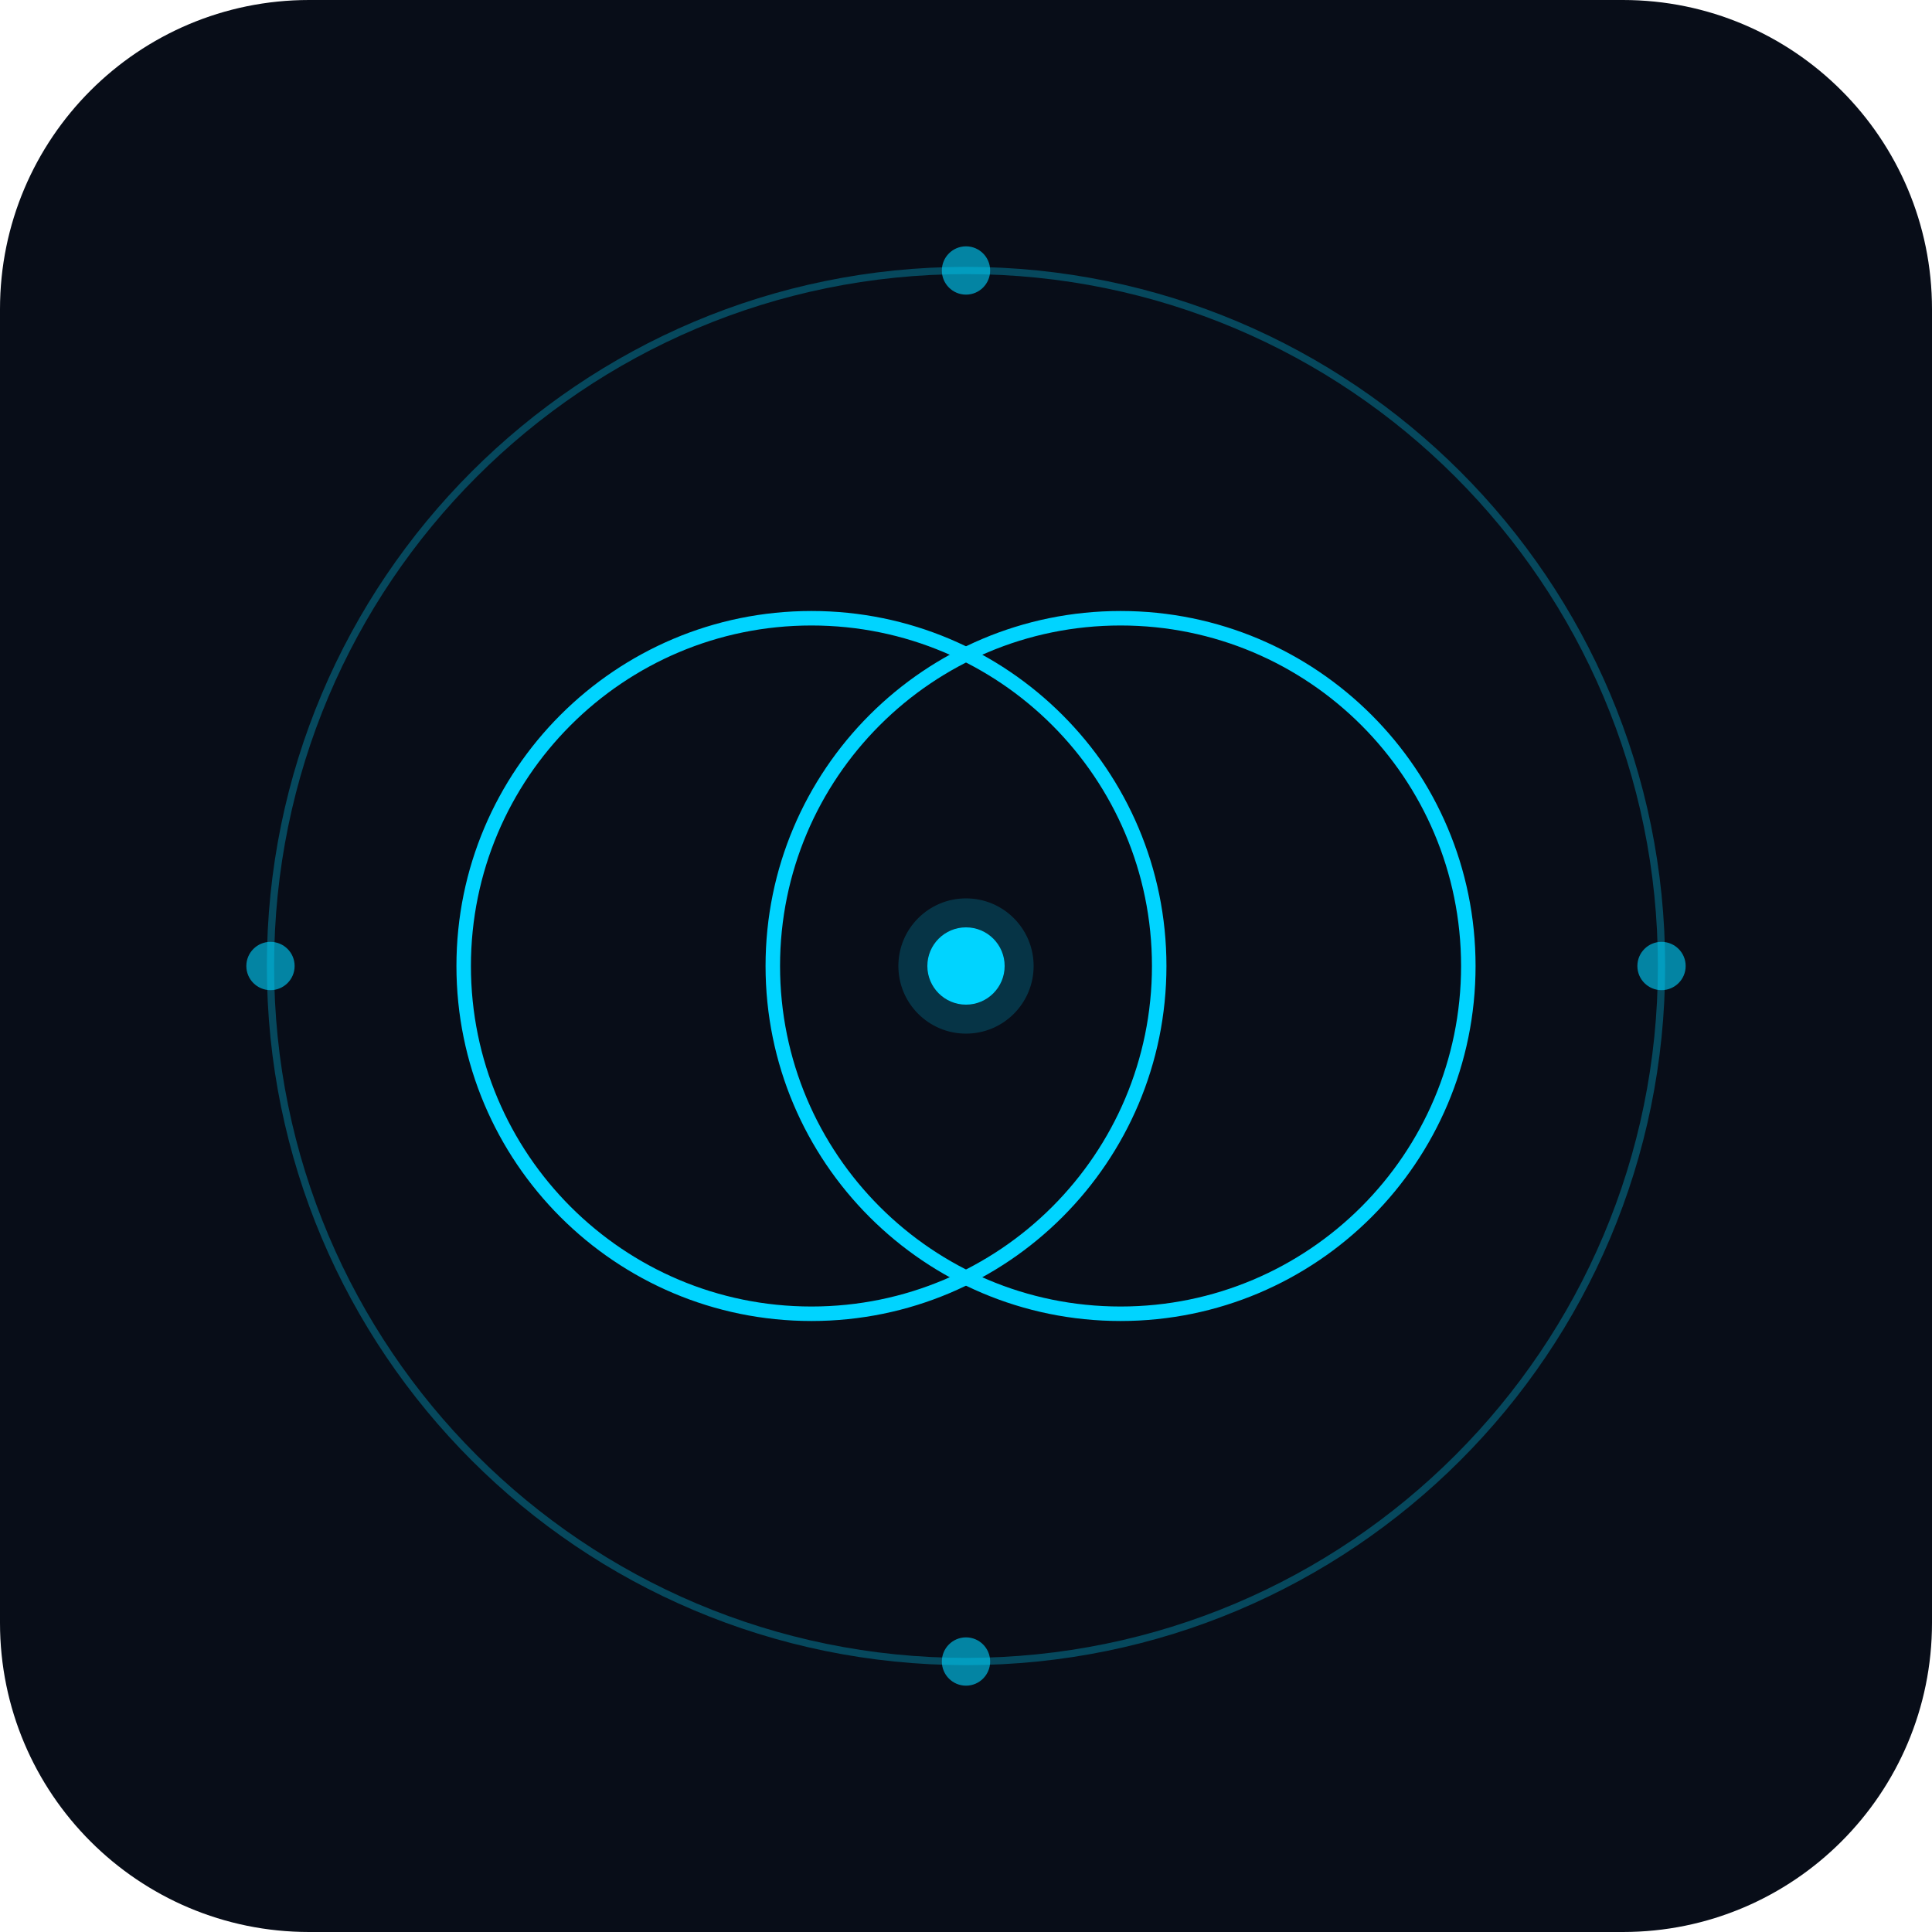
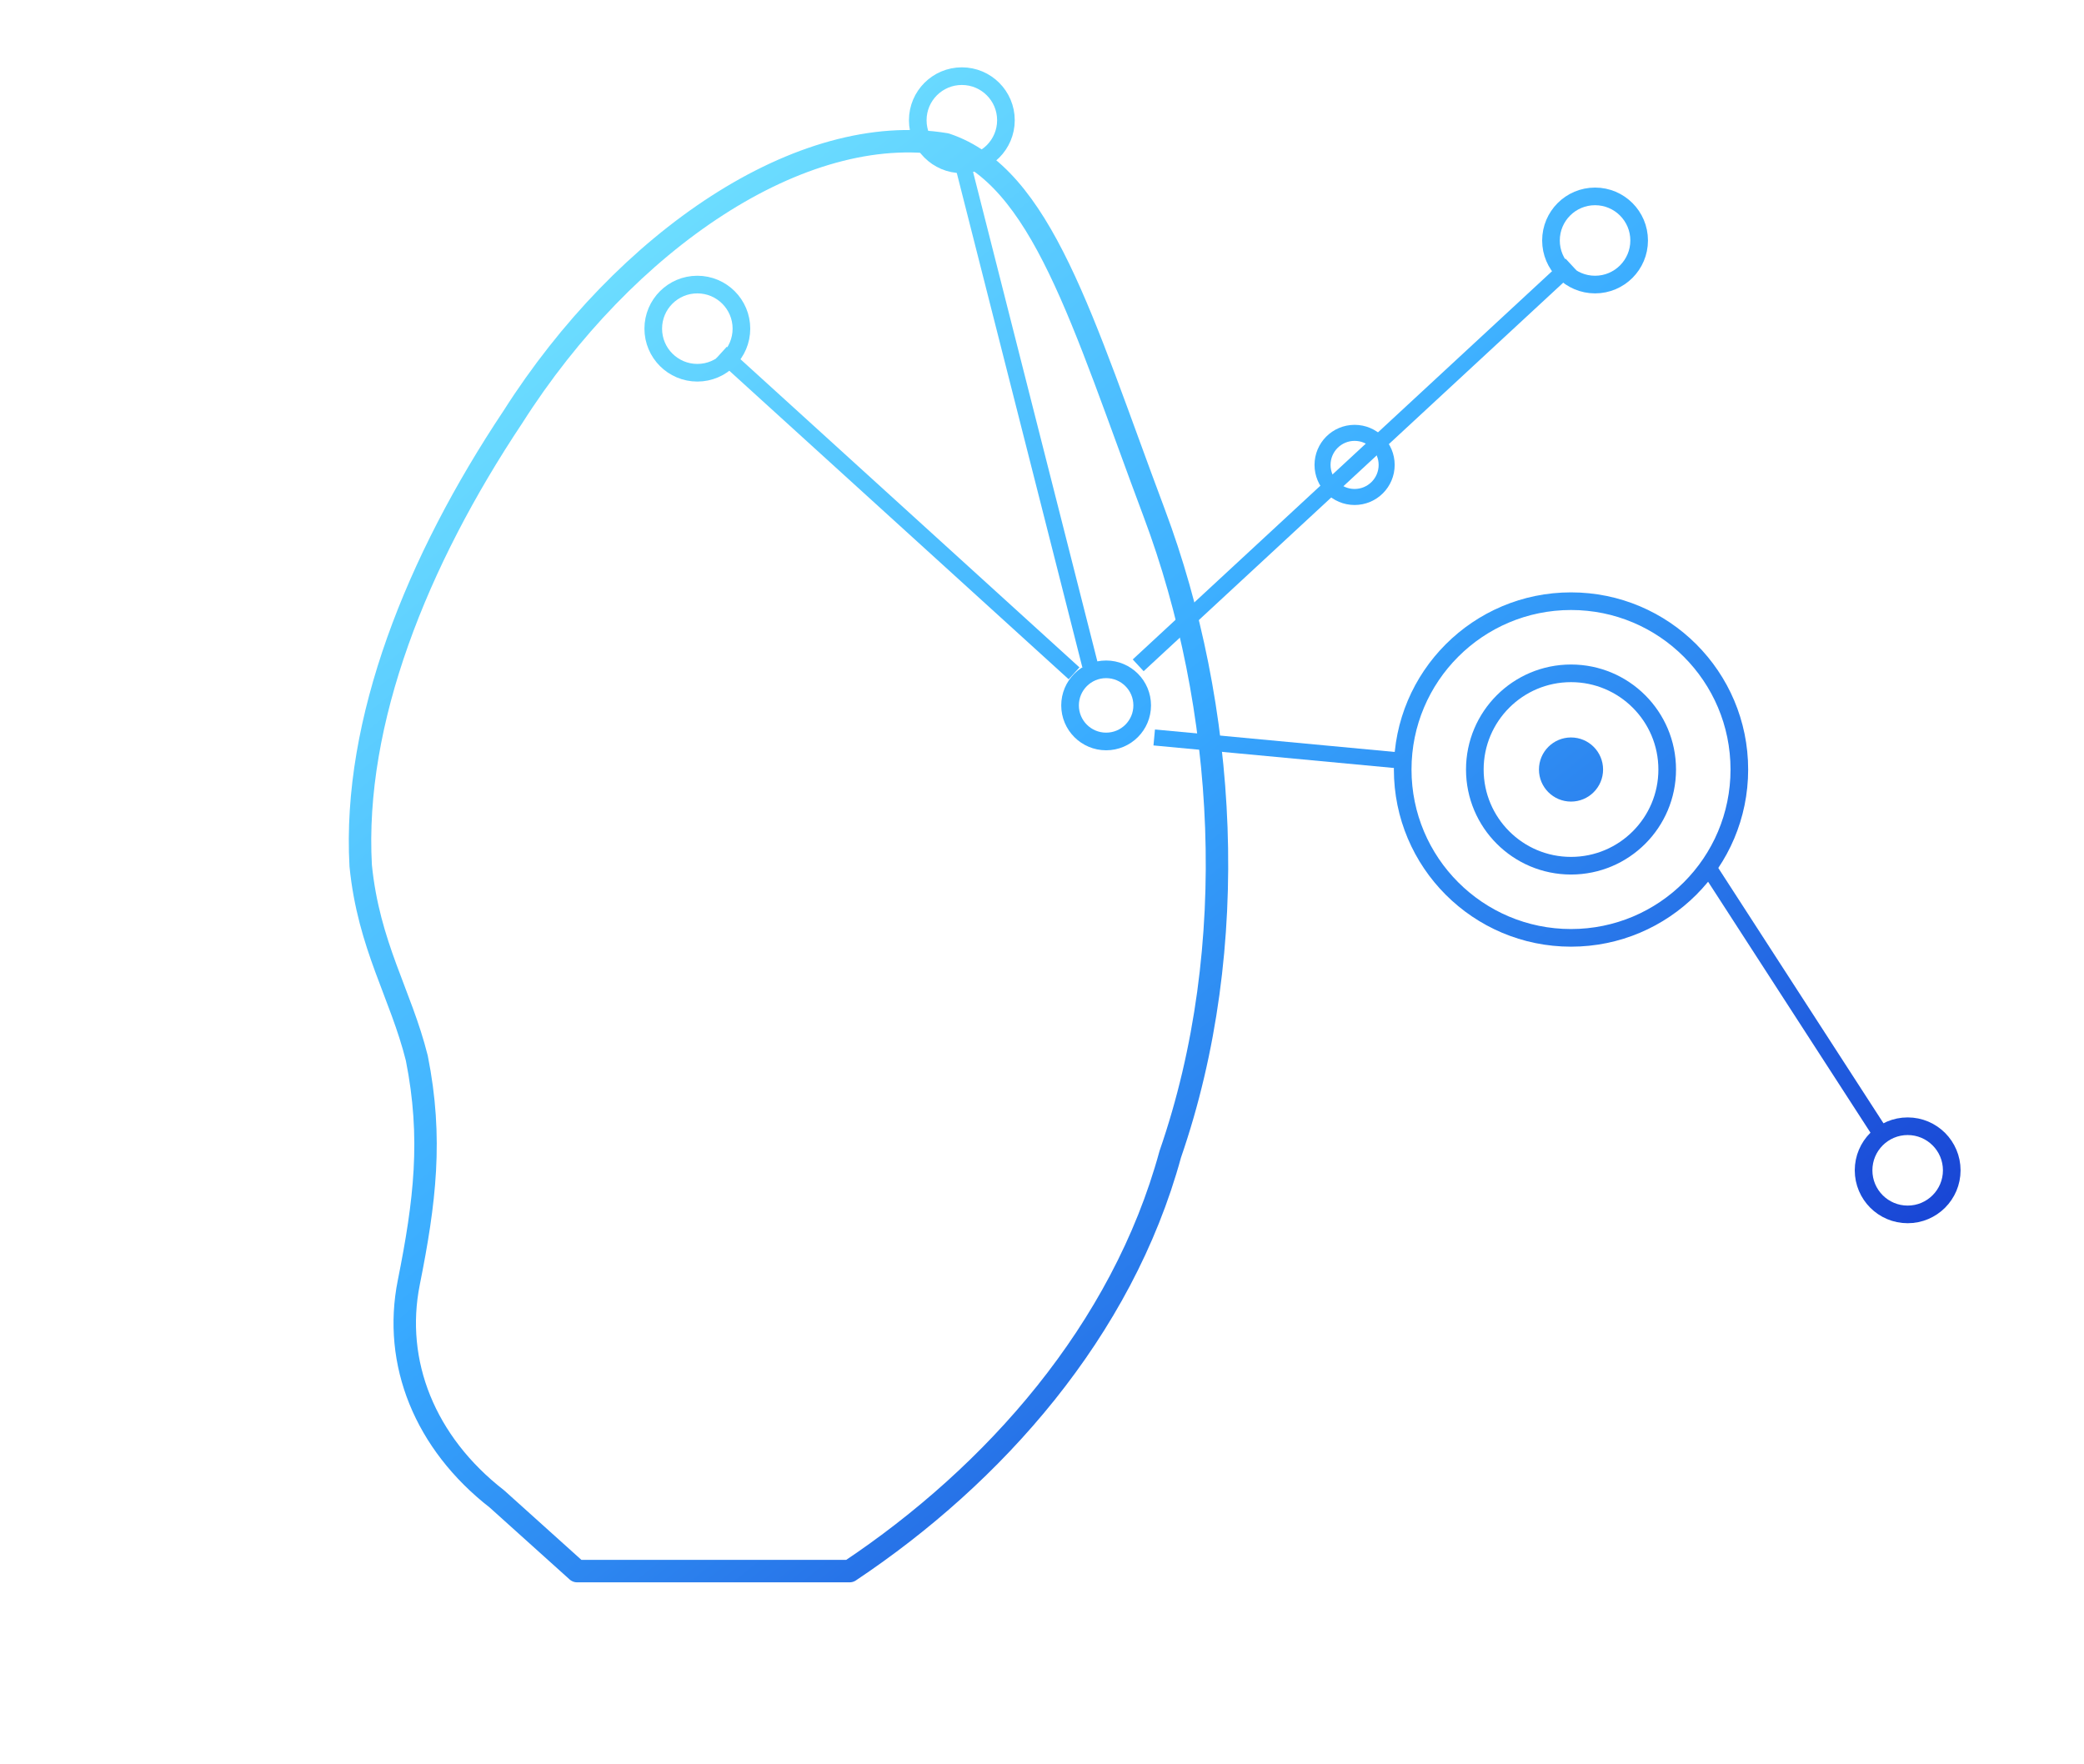
- <svg xmlns="http://www.w3.org/2000/svg" viewBox="0 0 200 200" fill="none">
-   <rect width="200" height="200" rx="32" fill="#080D18" />
-   <circle cx="100" cy="100" r="72" stroke="#00D4FF" stroke-width="0.75" stroke-opacity="0.3" />
-   <circle cx="84" cy="100" r="36" stroke="#00D4FF" stroke-width="1.5" />
-   <circle cx="116" cy="100" r="36" stroke="#00D4FF" stroke-width="1.5" />
-   <circle cx="100" cy="28" r="2.5" fill="#00D4FF" fill-opacity="0.6" />
-   <circle cx="100" cy="172" r="2.5" fill="#00D4FF" fill-opacity="0.6" />
-   <circle cx="28" cy="100" r="2.5" fill="#00D4FF" fill-opacity="0.6" />
-   <circle cx="172" cy="100" r="2.5" fill="#00D4FF" fill-opacity="0.6" />
-   <circle cx="100" cy="100" r="7" fill="#00D4FF" fill-opacity="0.2" />
-   <circle cx="100" cy="100" r="4" fill="#00D4FF" />
+ <svg xmlns="http://www.w3.org/2000/svg" viewBox="0 0 260 220" fill="none">
+   <defs>
+     <linearGradient id="g" x1="60" y1="0" x2="220" y2="200" gradientUnits="userSpaceOnUse">
+       <stop offset="0%" stop-color="#82F2FF" />
+       <stop offset="48%" stop-color="#38AAFF" />
+       <stop offset="100%" stop-color="#1230CC" />
+     </linearGradient>
+   </defs>
+   <path d="M 118,18        C 100,15 78,30 64,52        C 52,70 44,90 45,108        C 46,118 50,124 52,132        C 54,142 53,150 51,160        C 49,170 53,180 62,187        L 72,196        L 106,196        C 124,184 140,166 146,144        C 155,118 153,88 144,64        C 135,40 130,22 118,18 Z" stroke="url(#g)" stroke-width="2.8" stroke-linejoin="round" stroke-linecap="round" />
+   <circle cx="138" cy="88" r="4.5" stroke="url(#g)" stroke-width="2.2" />
+   <line x1="136" y1="83" x2="120" y2="20" stroke="url(#g)" stroke-width="2" />
+   <circle cx="120" cy="15" r="5.5" stroke="url(#g)" stroke-width="2.2" />
+   <line x1="134" y1="84" x2="90" y2="44" stroke="url(#g)" stroke-width="2" />
+   <circle cx="87" cy="41" r="5.5" stroke="url(#g)" stroke-width="2.2" />
+   <line x1="142" y1="83" x2="196" y2="33" stroke="url(#g)" stroke-width="2" />
+   <circle cx="169" cy="58" r="4" stroke="url(#g)" stroke-width="2" />
+   <circle cx="199" cy="30" r="5.5" stroke="url(#g)" stroke-width="2.2" />
+   <line x1="144" y1="92" x2="176" y2="95" stroke="url(#g)" stroke-width="2" />
+   <circle cx="196" cy="96" r="21" stroke="url(#g)" stroke-width="2.2" />
+   <circle cx="196" cy="96" r="12" stroke="url(#g)" stroke-width="2.2" />
+   <circle cx="196" cy="96" r="4" fill="url(#g)" />
+   <line x1="213" y1="108" x2="235" y2="142" stroke="url(#g)" stroke-width="2" />
+   <circle cx="238" cy="146" r="5.5" stroke="url(#g)" stroke-width="2.2" />
</svg>
